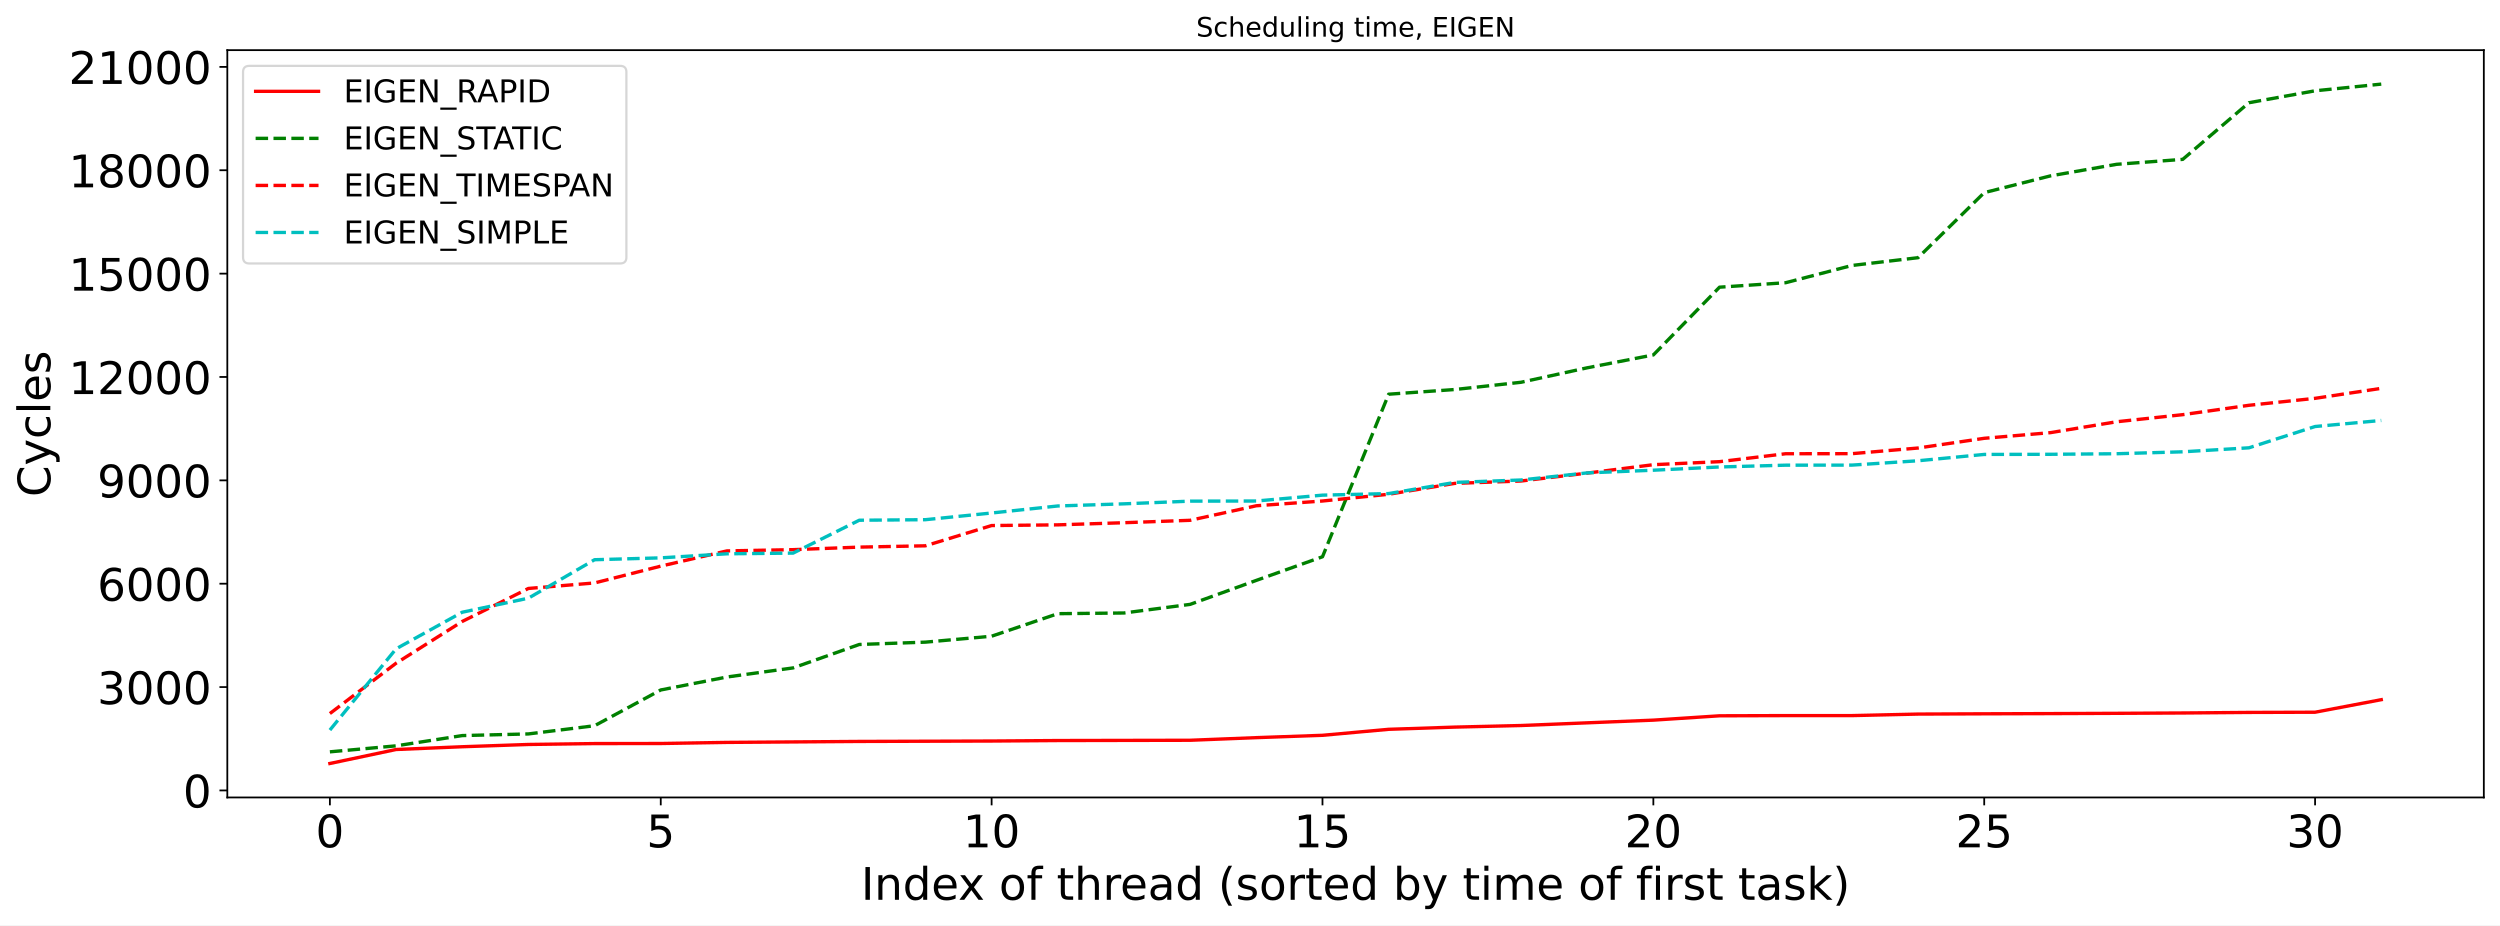
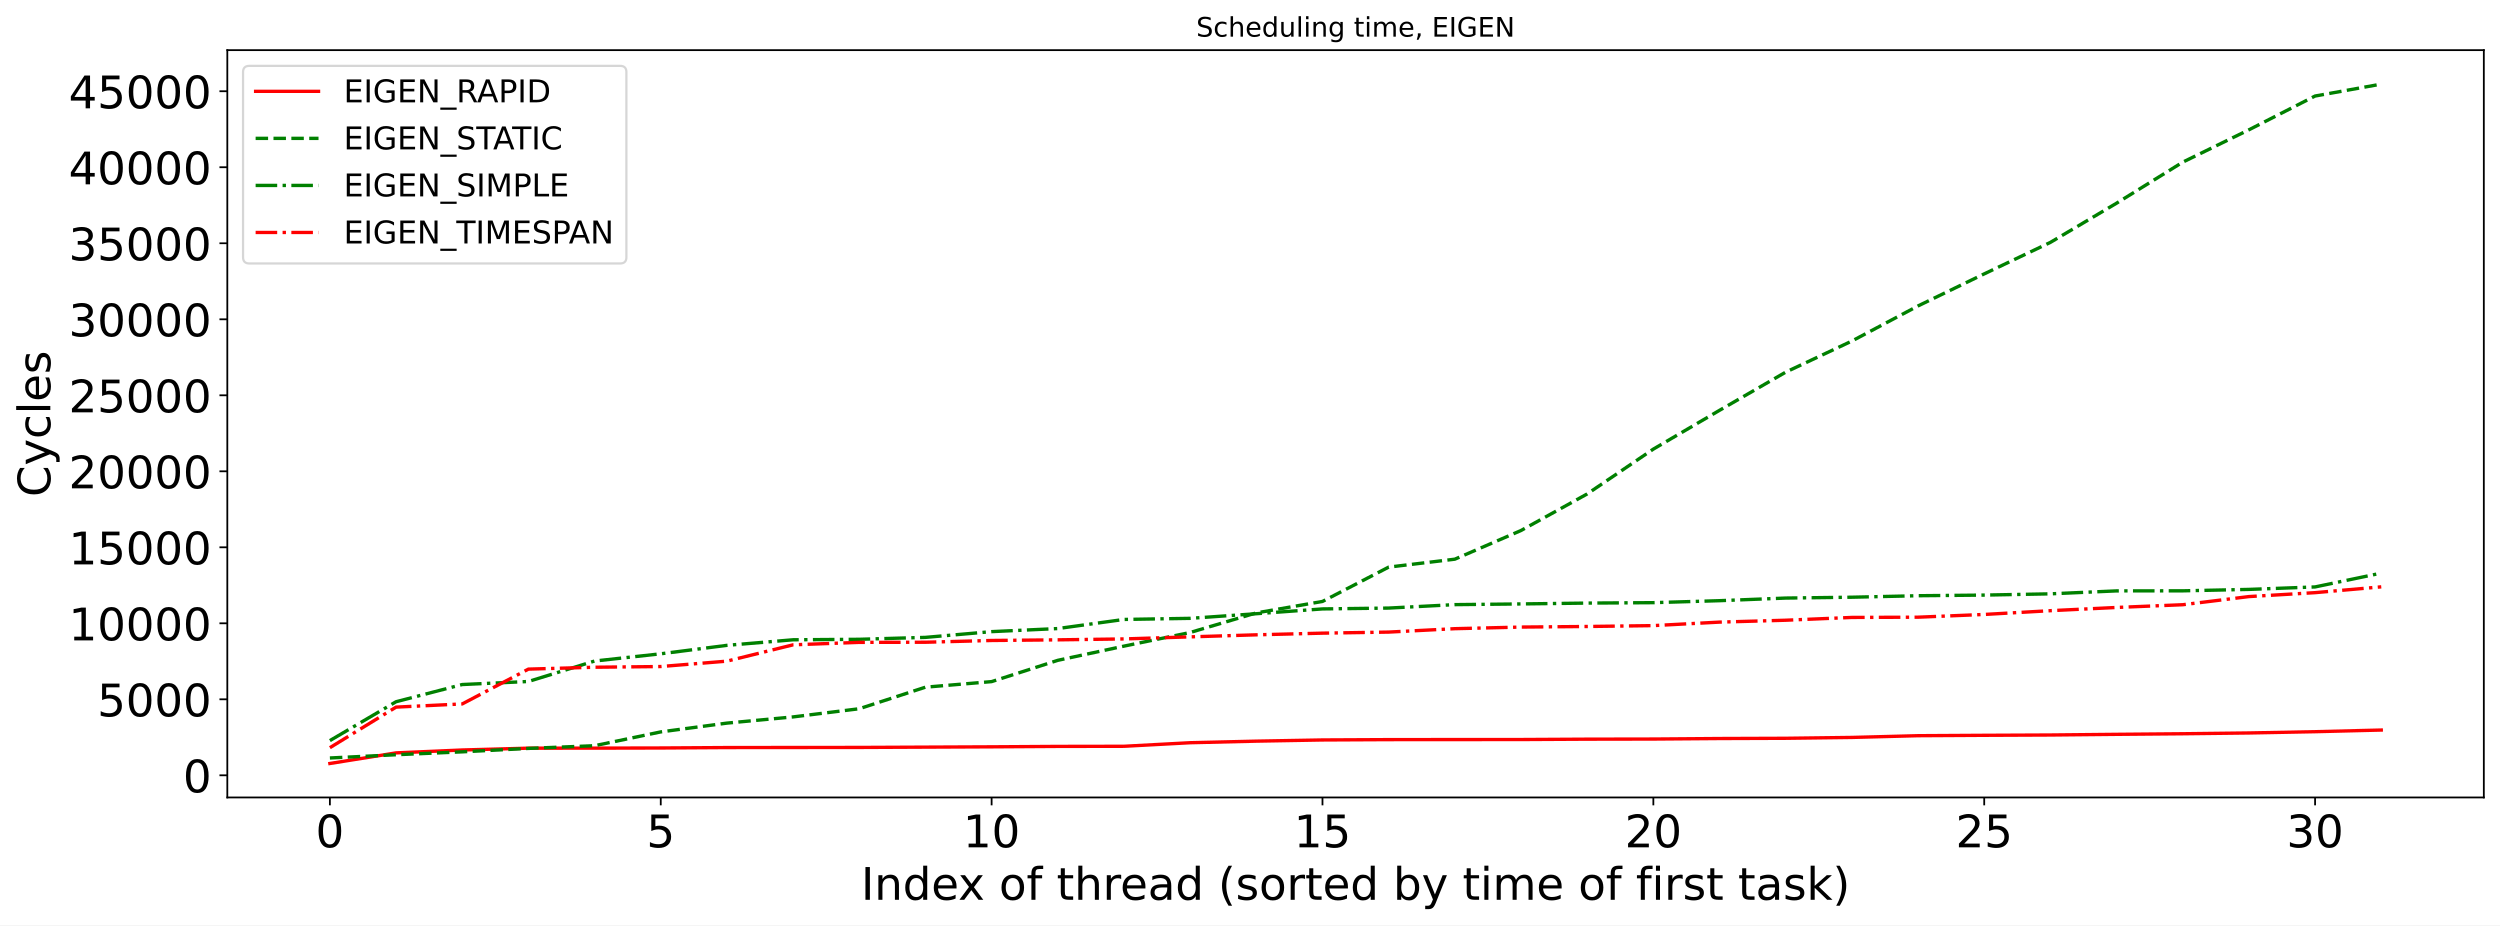
<svg xmlns="http://www.w3.org/2000/svg" xmlns:xlink="http://www.w3.org/1999/xlink" width="1112.781pt" height="411.871pt" viewBox="0 0 1112.781 411.871" version="1.1">
  <defs>
    <style type="text/css">*{stroke-linejoin: round; stroke-linecap: butt}</style>
  </defs>
  <g id="figure_1">
    <g id="patch_1">
      <path d="M 0 411.871  L 1112.781 411.871  L 1112.781 0  L 0 0  z " style="fill: #ffffff" />
    </g>
    <g id="axes_1">
      <g id="patch_2">
        <path d="M 101.181 354.958  L 1105.581 354.958  L 1105.581 22.318  L 101.181 22.318  z " style="fill: #ffffff" />
      </g>
      <g id="matplotlib.axis_1">
        <g id="xtick_1">
          <g id="line2d_1">
            <defs>
-               <path id="m0442b176f1" d="M 0 0  L 0 3.5  " style="stroke: #000000; stroke-width: 0.8" />
-             </defs>
-             <g>
-               <use xlink:href="#m0442b176f1" x="146.836" y="354.958" style="stroke: #000000; stroke-width: 0.8" />
+               <path id="mb961a06e7c" d="M 0 0  L 0 3.5  " style="stroke: #000000; stroke-width: 0.8" />
+             </defs>
+             <g>
+               <use xlink:href="#mb961a06e7c" x="146.836" y="354.958" style="stroke: #000000; stroke-width: 0.8" />
            </g>
          </g>
          <g id="text_1">
            <g transform="translate(140.4733 377.155) scale(0.2 -0.2)">
              <defs>
                <path id="DejaVuSans-30" d="M 2034 4250  Q 1547 4250 1301 3770  Q 1056 3291 1056 2328  Q 1056 1369 1301 889  Q 1547 409 2034 409  Q 2525 409 2770 889  Q 3016 1369 3016 2328  Q 3016 3291 2770 3770  Q 2525 4250 2034 4250  z M 2034 4750  Q 2819 4750 3233 4129  Q 3647 3509 3647 2328  Q 3647 1150 3233 529  Q 2819 -91 2034 -91  Q 1250 -91 836 529  Q 422 1150 422 2328  Q 422 3509 836 4129  Q 1250 4750 2034 4750  z " transform="scale(0.015625)" />
              </defs>
              <use xlink:href="#DejaVuSans-30" />
            </g>
          </g>
        </g>
        <g id="xtick_2">
          <g id="line2d_2">
            <g>
-               <use xlink:href="#m0442b176f1" x="294.109" y="354.958" style="stroke: #000000; stroke-width: 0.8" />
+               <use xlink:href="#mb961a06e7c" x="294.109" y="354.958" style="stroke: #000000; stroke-width: 0.8" />
            </g>
          </g>
          <g id="text_2">
            <g transform="translate(287.746 377.155) scale(0.2 -0.2)">
              <defs>
                <path id="DejaVuSans-35" d="M 691 4666  L 3169 4666  L 3169 4134  L 1269 4134  L 1269 2991  Q 1406 3038 1543 3061  Q 1681 3084 1819 3084  Q 2600 3084 3056 2656  Q 3513 2228 3513 1497  Q 3513 744 3044 326  Q 2575 -91 1722 -91  Q 1428 -91 1123 -41  Q 819 9 494 109  L 494 744  Q 775 591 1075 516  Q 1375 441 1709 441  Q 2250 441 2565 725  Q 2881 1009 2881 1497  Q 2881 1984 2565 2268  Q 2250 2553 1709 2553  Q 1456 2553 1204 2497  Q 953 2441 691 2322  L 691 4666  z " transform="scale(0.015625)" />
              </defs>
              <use xlink:href="#DejaVuSans-35" />
            </g>
          </g>
        </g>
        <g id="xtick_3">
          <g id="line2d_3">
            <g>
-               <use xlink:href="#m0442b176f1" x="441.381" y="354.958" style="stroke: #000000; stroke-width: 0.8" />
+               <use xlink:href="#mb961a06e7c" x="441.381" y="354.958" style="stroke: #000000; stroke-width: 0.8" />
            </g>
          </g>
          <g id="text_3">
            <g transform="translate(428.6562 377.155) scale(0.2 -0.2)">
              <defs>
                <path id="DejaVuSans-31" d="M 794 531  L 1825 531  L 1825 4091  L 703 3866  L 703 4441  L 1819 4666  L 2450 4666  L 2450 531  L 3481 531  L 3481 0  L 794 0  L 794 531  z " transform="scale(0.015625)" />
              </defs>
              <use xlink:href="#DejaVuSans-31" />
              <use xlink:href="#DejaVuSans-30" x="63.623" />
            </g>
          </g>
        </g>
        <g id="xtick_4">
          <g id="line2d_4">
            <g>
-               <use xlink:href="#m0442b176f1" x="588.654" y="354.958" style="stroke: #000000; stroke-width: 0.8" />
+               <use xlink:href="#mb961a06e7c" x="588.654" y="354.958" style="stroke: #000000; stroke-width: 0.8" />
            </g>
          </g>
          <g id="text_4">
            <g transform="translate(575.929 377.155) scale(0.2 -0.2)">
              <use xlink:href="#DejaVuSans-31" />
              <use xlink:href="#DejaVuSans-35" x="63.623" />
            </g>
          </g>
        </g>
        <g id="xtick_5">
          <g id="line2d_5">
            <g>
-               <use xlink:href="#m0442b176f1" x="735.927" y="354.958" style="stroke: #000000; stroke-width: 0.8" />
+               <use xlink:href="#mb961a06e7c" x="735.927" y="354.958" style="stroke: #000000; stroke-width: 0.8" />
            </g>
          </g>
          <g id="text_5">
            <g transform="translate(723.2017 377.155) scale(0.2 -0.2)">
              <defs>
                <path id="DejaVuSans-32" d="M 1228 531  L 3431 531  L 3431 0  L 469 0  L 469 531  Q 828 903 1448 1529  Q 2069 2156 2228 2338  Q 2531 2678 2651 2914  Q 2772 3150 2772 3378  Q 2772 3750 2511 3984  Q 2250 4219 1831 4219  Q 1534 4219 1204 4116  Q 875 4013 500 3803  L 500 4441  Q 881 4594 1212 4672  Q 1544 4750 1819 4750  Q 2544 4750 2975 4387  Q 3406 4025 3406 3419  Q 3406 3131 3298 2873  Q 3191 2616 2906 2266  Q 2828 2175 2409 1742  Q 1991 1309 1228 531  z " transform="scale(0.015625)" />
              </defs>
              <use xlink:href="#DejaVuSans-32" />
              <use xlink:href="#DejaVuSans-30" x="63.623" />
            </g>
          </g>
        </g>
        <g id="xtick_6">
          <g id="line2d_6">
            <g>
-               <use xlink:href="#m0442b176f1" x="883.199" y="354.958" style="stroke: #000000; stroke-width: 0.8" />
+               <use xlink:href="#mb961a06e7c" x="883.199" y="354.958" style="stroke: #000000; stroke-width: 0.8" />
            </g>
          </g>
          <g id="text_6">
            <g transform="translate(870.4744 377.155) scale(0.2 -0.2)">
              <use xlink:href="#DejaVuSans-32" />
              <use xlink:href="#DejaVuSans-35" x="63.623" />
            </g>
          </g>
        </g>
        <g id="xtick_7">
          <g id="line2d_7">
            <g>
-               <use xlink:href="#m0442b176f1" x="1030.472" y="354.958" style="stroke: #000000; stroke-width: 0.8" />
+               <use xlink:href="#mb961a06e7c" x="1030.472" y="354.958" style="stroke: #000000; stroke-width: 0.8" />
            </g>
          </g>
          <g id="text_7">
            <g transform="translate(1017.747 377.155) scale(0.2 -0.2)">
              <defs>
                <path id="DejaVuSans-33" d="M 2597 2516  Q 3050 2419 3304 2112  Q 3559 1806 3559 1356  Q 3559 666 3084 287  Q 2609 -91 1734 -91  Q 1441 -91 1130 -33  Q 819 25 488 141  L 488 750  Q 750 597 1062 519  Q 1375 441 1716 441  Q 2309 441 2620 675  Q 2931 909 2931 1356  Q 2931 1769 2642 2001  Q 2353 2234 1838 2234  L 1294 2234  L 1294 2753  L 1863 2753  Q 2328 2753 2575 2939  Q 2822 3125 2822 3475  Q 2822 3834 2567 4026  Q 2313 4219 1838 4219  Q 1578 4219 1281 4162  Q 984 4106 628 3988  L 628 4550  Q 988 4650 1302 4700  Q 1616 4750 1894 4750  Q 2613 4750 3031 4423  Q 3450 4097 3450 3541  Q 3450 3153 3228 2886  Q 3006 2619 2597 2516  z " transform="scale(0.015625)" />
              </defs>
              <use xlink:href="#DejaVuSans-33" />
              <use xlink:href="#DejaVuSans-30" x="63.623" />
            </g>
          </g>
        </g>
        <g id="text_8">
          <g transform="translate(383.2609 400.5113) scale(0.2 -0.2)">
            <defs>
              <path id="DejaVuSans-49" d="M 628 4666  L 1259 4666  L 1259 0  L 628 0  L 628 4666  z " transform="scale(0.015625)" />
              <path id="DejaVuSans-6e" d="M 3513 2113  L 3513 0  L 2938 0  L 2938 2094  Q 2938 2591 2744 2837  Q 2550 3084 2163 3084  Q 1697 3084 1428 2787  Q 1159 2491 1159 1978  L 1159 0  L 581 0  L 581 3500  L 1159 3500  L 1159 2956  Q 1366 3272 1645 3428  Q 1925 3584 2291 3584  Q 2894 3584 3203 3211  Q 3513 2838 3513 2113  z " transform="scale(0.015625)" />
              <path id="DejaVuSans-64" d="M 2906 2969  L 2906 4863  L 3481 4863  L 3481 0  L 2906 0  L 2906 525  Q 2725 213 2448 61  Q 2172 -91 1784 -91  Q 1150 -91 751 415  Q 353 922 353 1747  Q 353 2572 751 3078  Q 1150 3584 1784 3584  Q 2172 3584 2448 3432  Q 2725 3281 2906 2969  z M 947 1747  Q 947 1113 1208 752  Q 1469 391 1925 391  Q 2381 391 2643 752  Q 2906 1113 2906 1747  Q 2906 2381 2643 2742  Q 2381 3103 1925 3103  Q 1469 3103 1208 2742  Q 947 2381 947 1747  z " transform="scale(0.015625)" />
              <path id="DejaVuSans-65" d="M 3597 1894  L 3597 1613  L 953 1613  Q 991 1019 1311 708  Q 1631 397 2203 397  Q 2534 397 2845 478  Q 3156 559 3463 722  L 3463 178  Q 3153 47 2828 -22  Q 2503 -91 2169 -91  Q 1331 -91 842 396  Q 353 884 353 1716  Q 353 2575 817 3079  Q 1281 3584 2069 3584  Q 2775 3584 3186 3129  Q 3597 2675 3597 1894  z M 3022 2063  Q 3016 2534 2758 2815  Q 2500 3097 2075 3097  Q 1594 3097 1305 2825  Q 1016 2553 972 2059  L 3022 2063  z " transform="scale(0.015625)" />
              <path id="DejaVuSans-78" d="M 3513 3500  L 2247 1797  L 3578 0  L 2900 0  L 1881 1375  L 863 0  L 184 0  L 1544 1831  L 300 3500  L 978 3500  L 1906 2253  L 2834 3500  L 3513 3500  z " transform="scale(0.015625)" />
              <path id="DejaVuSans-20" transform="scale(0.015625)" />
              <path id="DejaVuSans-6f" d="M 1959 3097  Q 1497 3097 1228 2736  Q 959 2375 959 1747  Q 959 1119 1226 758  Q 1494 397 1959 397  Q 2419 397 2687 759  Q 2956 1122 2956 1747  Q 2956 2369 2687 2733  Q 2419 3097 1959 3097  z M 1959 3584  Q 2709 3584 3137 3096  Q 3566 2609 3566 1747  Q 3566 888 3137 398  Q 2709 -91 1959 -91  Q 1206 -91 779 398  Q 353 888 353 1747  Q 353 2609 779 3096  Q 1206 3584 1959 3584  z " transform="scale(0.015625)" />
              <path id="DejaVuSans-66" d="M 2375 4863  L 2375 4384  L 1825 4384  Q 1516 4384 1395 4259  Q 1275 4134 1275 3809  L 1275 3500  L 2222 3500  L 2222 3053  L 1275 3053  L 1275 0  L 697 0  L 697 3053  L 147 3053  L 147 3500  L 697 3500  L 697 3744  Q 697 4328 969 4595  Q 1241 4863 1831 4863  L 2375 4863  z " transform="scale(0.015625)" />
              <path id="DejaVuSans-74" d="M 1172 4494  L 1172 3500  L 2356 3500  L 2356 3053  L 1172 3053  L 1172 1153  Q 1172 725 1289 603  Q 1406 481 1766 481  L 2356 481  L 2356 0  L 1766 0  Q 1100 0 847 248  Q 594 497 594 1153  L 594 3053  L 172 3053  L 172 3500  L 594 3500  L 594 4494  L 1172 4494  z " transform="scale(0.015625)" />
              <path id="DejaVuSans-68" d="M 3513 2113  L 3513 0  L 2938 0  L 2938 2094  Q 2938 2591 2744 2837  Q 2550 3084 2163 3084  Q 1697 3084 1428 2787  Q 1159 2491 1159 1978  L 1159 0  L 581 0  L 581 4863  L 1159 4863  L 1159 2956  Q 1366 3272 1645 3428  Q 1925 3584 2291 3584  Q 2894 3584 3203 3211  Q 3513 2838 3513 2113  z " transform="scale(0.015625)" />
              <path id="DejaVuSans-72" d="M 2631 2963  Q 2534 3019 2420 3045  Q 2306 3072 2169 3072  Q 1681 3072 1420 2755  Q 1159 2438 1159 1844  L 1159 0  L 581 0  L 581 3500  L 1159 3500  L 1159 2956  Q 1341 3275 1631 3429  Q 1922 3584 2338 3584  Q 2397 3584 2469 3576  Q 2541 3569 2628 3553  L 2631 2963  z " transform="scale(0.015625)" />
              <path id="DejaVuSans-61" d="M 2194 1759  Q 1497 1759 1228 1600  Q 959 1441 959 1056  Q 959 750 1161 570  Q 1363 391 1709 391  Q 2188 391 2477 730  Q 2766 1069 2766 1631  L 2766 1759  L 2194 1759  z M 3341 1997  L 3341 0  L 2766 0  L 2766 531  Q 2569 213 2275 61  Q 1981 -91 1556 -91  Q 1019 -91 701 211  Q 384 513 384 1019  Q 384 1609 779 1909  Q 1175 2209 1959 2209  L 2766 2209  L 2766 2266  Q 2766 2663 2505 2880  Q 2244 3097 1772 3097  Q 1472 3097 1187 3025  Q 903 2953 641 2809  L 641 3341  Q 956 3463 1253 3523  Q 1550 3584 1831 3584  Q 2591 3584 2966 3190  Q 3341 2797 3341 1997  z " transform="scale(0.015625)" />
              <path id="DejaVuSans-28" d="M 1984 4856  Q 1566 4138 1362 3434  Q 1159 2731 1159 2009  Q 1159 1288 1364 580  Q 1569 -128 1984 -844  L 1484 -844  Q 1016 -109 783 600  Q 550 1309 550 2009  Q 550 2706 781 3412  Q 1013 4119 1484 4856  L 1984 4856  z " transform="scale(0.015625)" />
              <path id="DejaVuSans-73" d="M 2834 3397  L 2834 2853  Q 2591 2978 2328 3040  Q 2066 3103 1784 3103  Q 1356 3103 1142 2972  Q 928 2841 928 2578  Q 928 2378 1081 2264  Q 1234 2150 1697 2047  L 1894 2003  Q 2506 1872 2764 1633  Q 3022 1394 3022 966  Q 3022 478 2636 193  Q 2250 -91 1575 -91  Q 1294 -91 989 -36  Q 684 19 347 128  L 347 722  Q 666 556 975 473  Q 1284 391 1588 391  Q 1994 391 2212 530  Q 2431 669 2431 922  Q 2431 1156 2273 1281  Q 2116 1406 1581 1522  L 1381 1569  Q 847 1681 609 1914  Q 372 2147 372 2553  Q 372 3047 722 3315  Q 1072 3584 1716 3584  Q 2034 3584 2315 3537  Q 2597 3491 2834 3397  z " transform="scale(0.015625)" />
              <path id="DejaVuSans-62" d="M 3116 1747  Q 3116 2381 2855 2742  Q 2594 3103 2138 3103  Q 1681 3103 1420 2742  Q 1159 2381 1159 1747  Q 1159 1113 1420 752  Q 1681 391 2138 391  Q 2594 391 2855 752  Q 3116 1113 3116 1747  z M 1159 2969  Q 1341 3281 1617 3432  Q 1894 3584 2278 3584  Q 2916 3584 3314 3078  Q 3713 2572 3713 1747  Q 3713 922 3314 415  Q 2916 -91 2278 -91  Q 1894 -91 1617 61  Q 1341 213 1159 525  L 1159 0  L 581 0  L 581 4863  L 1159 4863  L 1159 2969  z " transform="scale(0.015625)" />
              <path id="DejaVuSans-79" d="M 2059 -325  Q 1816 -950 1584 -1140  Q 1353 -1331 966 -1331  L 506 -1331  L 506 -850  L 844 -850  Q 1081 -850 1212 -737  Q 1344 -625 1503 -206  L 1606 56  L 191 3500  L 800 3500  L 1894 763  L 2988 3500  L 3597 3500  L 2059 -325  z " transform="scale(0.015625)" />
              <path id="DejaVuSans-69" d="M 603 3500  L 1178 3500  L 1178 0  L 603 0  L 603 3500  z M 603 4863  L 1178 4863  L 1178 4134  L 603 4134  L 603 4863  z " transform="scale(0.015625)" />
              <path id="DejaVuSans-6d" d="M 3328 2828  Q 3544 3216 3844 3400  Q 4144 3584 4550 3584  Q 5097 3584 5394 3201  Q 5691 2819 5691 2113  L 5691 0  L 5113 0  L 5113 2094  Q 5113 2597 4934 2840  Q 4756 3084 4391 3084  Q 3944 3084 3684 2787  Q 3425 2491 3425 1978  L 3425 0  L 2847 0  L 2847 2094  Q 2847 2600 2669 2842  Q 2491 3084 2119 3084  Q 1678 3084 1418 2786  Q 1159 2488 1159 1978  L 1159 0  L 581 0  L 581 3500  L 1159 3500  L 1159 2956  Q 1356 3278 1631 3431  Q 1906 3584 2284 3584  Q 2666 3584 2933 3390  Q 3200 3197 3328 2828  z " transform="scale(0.015625)" />
              <path id="DejaVuSans-6b" d="M 581 4863  L 1159 4863  L 1159 1991  L 2875 3500  L 3609 3500  L 1753 1863  L 3688 0  L 2938 0  L 1159 1709  L 1159 0  L 581 0  L 581 4863  z " transform="scale(0.015625)" />
              <path id="DejaVuSans-29" d="M 513 4856  L 1013 4856  Q 1481 4119 1714 3412  Q 1947 2706 1947 2009  Q 1947 1309 1714 600  Q 1481 -109 1013 -844  L 513 -844  Q 928 -128 1133 580  Q 1338 1288 1338 2009  Q 1338 2731 1133 3434  Q 928 4138 513 4856  z " transform="scale(0.015625)" />
            </defs>
            <use xlink:href="#DejaVuSans-49" />
            <use xlink:href="#DejaVuSans-6e" x="29.492" />
            <use xlink:href="#DejaVuSans-64" x="92.871" />
            <use xlink:href="#DejaVuSans-65" x="156.348" />
            <use xlink:href="#DejaVuSans-78" x="216.121" />
            <use xlink:href="#DejaVuSans-20" x="275.301" />
            <use xlink:href="#DejaVuSans-6f" x="307.088" />
            <use xlink:href="#DejaVuSans-66" x="368.27" />
            <use xlink:href="#DejaVuSans-20" x="403.475" />
            <use xlink:href="#DejaVuSans-74" x="435.262" />
            <use xlink:href="#DejaVuSans-68" x="474.471" />
            <use xlink:href="#DejaVuSans-72" x="537.85" />
            <use xlink:href="#DejaVuSans-65" x="576.713" />
            <use xlink:href="#DejaVuSans-61" x="638.236" />
            <use xlink:href="#DejaVuSans-64" x="699.516" />
            <use xlink:href="#DejaVuSans-20" x="762.992" />
            <use xlink:href="#DejaVuSans-28" x="794.779" />
            <use xlink:href="#DejaVuSans-73" x="833.793" />
            <use xlink:href="#DejaVuSans-6f" x="885.893" />
            <use xlink:href="#DejaVuSans-72" x="947.074" />
            <use xlink:href="#DejaVuSans-74" x="988.188" />
            <use xlink:href="#DejaVuSans-65" x="1027.396" />
            <use xlink:href="#DejaVuSans-64" x="1088.92" />
            <use xlink:href="#DejaVuSans-20" x="1152.396" />
            <use xlink:href="#DejaVuSans-62" x="1184.184" />
            <use xlink:href="#DejaVuSans-79" x="1247.66" />
            <use xlink:href="#DejaVuSans-20" x="1306.84" />
            <use xlink:href="#DejaVuSans-74" x="1338.627" />
            <use xlink:href="#DejaVuSans-69" x="1377.836" />
            <use xlink:href="#DejaVuSans-6d" x="1405.619" />
            <use xlink:href="#DejaVuSans-65" x="1503.031" />
            <use xlink:href="#DejaVuSans-20" x="1564.555" />
            <use xlink:href="#DejaVuSans-6f" x="1596.342" />
            <use xlink:href="#DejaVuSans-66" x="1657.523" />
            <use xlink:href="#DejaVuSans-20" x="1692.729" />
            <use xlink:href="#DejaVuSans-66" x="1724.516" />
            <use xlink:href="#DejaVuSans-69" x="1759.721" />
            <use xlink:href="#DejaVuSans-72" x="1787.504" />
            <use xlink:href="#DejaVuSans-73" x="1828.617" />
            <use xlink:href="#DejaVuSans-74" x="1880.717" />
            <use xlink:href="#DejaVuSans-20" x="1919.926" />
            <use xlink:href="#DejaVuSans-74" x="1951.713" />
            <use xlink:href="#DejaVuSans-61" x="1990.922" />
            <use xlink:href="#DejaVuSans-73" x="2052.201" />
            <use xlink:href="#DejaVuSans-6b" x="2104.301" />
            <use xlink:href="#DejaVuSans-29" x="2162.211" />
          </g>
        </g>
      </g>
      <g id="matplotlib.axis_2">
        <g id="ytick_1">
          <g id="line2d_8">
            <defs>
-               <path id="m2329a380cc" d="M 0 0  L -3.5 0  " style="stroke: #000000; stroke-width: 0.8" />
-             </defs>
-             <g>
-               <use xlink:href="#m2329a380cc" x="101.181" y="351.831" style="stroke: #000000; stroke-width: 0.8" />
+               <path id="mf11346780d" d="M 0 0  L -3.5 0  " style="stroke: #000000; stroke-width: 0.8" />
+             </defs>
+             <g>
+               <use xlink:href="#mf11346780d" x="101.181" y="345.102" style="stroke: #000000; stroke-width: 0.8" />
            </g>
          </g>
          <g id="text_9">
-             <g transform="translate(81.45625 359.4295) scale(0.2 -0.2)">
+             <g transform="translate(81.45625 352.7008) scale(0.2 -0.2)">
              <use xlink:href="#DejaVuSans-30" />
            </g>
          </g>
        </g>
        <g id="ytick_2">
          <g id="line2d_9">
            <g>
-               <use xlink:href="#m2329a380cc" x="101.181" y="305.822" style="stroke: #000000; stroke-width: 0.8" />
+               <use xlink:href="#mf11346780d" x="101.181" y="311.271" style="stroke: #000000; stroke-width: 0.8" />
            </g>
          </g>
          <g id="text_10">
-             <g transform="translate(43.28125 313.4208) scale(0.2 -0.2)">
-               <use xlink:href="#DejaVuSans-33" />
+             <g transform="translate(43.28125 318.8692) scale(0.2 -0.2)">
+               <use xlink:href="#DejaVuSans-35" />
              <use xlink:href="#DejaVuSans-30" x="63.623" />
              <use xlink:href="#DejaVuSans-30" x="127.246" />
              <use xlink:href="#DejaVuSans-30" x="190.869" />
            </g>
          </g>
        </g>
        <g id="ytick_3">
          <g id="line2d_10">
            <g>
-               <use xlink:href="#m2329a380cc" x="101.181" y="259.814" style="stroke: #000000; stroke-width: 0.8" />
+               <use xlink:href="#mf11346780d" x="101.181" y="277.439" style="stroke: #000000; stroke-width: 0.8" />
            </g>
          </g>
          <g id="text_11">
-             <g transform="translate(43.28125 267.4121) scale(0.2 -0.2)">
-               <defs>
-                 <path id="DejaVuSans-36" d="M 2113 2584  Q 1688 2584 1439 2293  Q 1191 2003 1191 1497  Q 1191 994 1439 701  Q 1688 409 2113 409  Q 2538 409 2786 701  Q 3034 994 3034 1497  Q 3034 2003 2786 2293  Q 2538 2584 2113 2584  z M 3366 4563  L 3366 3988  Q 3128 4100 2886 4159  Q 2644 4219 2406 4219  Q 1781 4219 1451 3797  Q 1122 3375 1075 2522  Q 1259 2794 1537 2939  Q 1816 3084 2150 3084  Q 2853 3084 3261 2657  Q 3669 2231 3669 1497  Q 3669 778 3244 343  Q 2819 -91 2113 -91  Q 1303 -91 875 529  Q 447 1150 447 2328  Q 447 3434 972 4092  Q 1497 4750 2381 4750  Q 2619 4750 2861 4703  Q 3103 4656 3366 4563  z " transform="scale(0.015625)" />
-               </defs>
-               <use xlink:href="#DejaVuSans-36" />
-               <use xlink:href="#DejaVuSans-30" x="63.623" />
-               <use xlink:href="#DejaVuSans-30" x="127.246" />
-               <use xlink:href="#DejaVuSans-30" x="190.869" />
+             <g transform="translate(30.55625 285.0376) scale(0.2 -0.2)">
+               <use xlink:href="#DejaVuSans-31" />
+               <use xlink:href="#DejaVuSans-30" x="63.623" />
+               <use xlink:href="#DejaVuSans-30" x="127.246" />
+               <use xlink:href="#DejaVuSans-30" x="190.869" />
+               <use xlink:href="#DejaVuSans-30" x="254.492" />
            </g>
          </g>
        </g>
        <g id="ytick_4">
          <g id="line2d_11">
            <g>
-               <use xlink:href="#m2329a380cc" x="101.181" y="213.805" style="stroke: #000000; stroke-width: 0.8" />
+               <use xlink:href="#mf11346780d" x="101.181" y="243.608" style="stroke: #000000; stroke-width: 0.8" />
            </g>
          </g>
          <g id="text_12">
-             <g transform="translate(43.28125 221.4033) scale(0.2 -0.2)">
-               <defs>
-                 <path id="DejaVuSans-39" d="M 703 97  L 703 672  Q 941 559 1184 500  Q 1428 441 1663 441  Q 2288 441 2617 861  Q 2947 1281 2994 2138  Q 2813 1869 2534 1725  Q 2256 1581 1919 1581  Q 1219 1581 811 2004  Q 403 2428 403 3163  Q 403 3881 828 4315  Q 1253 4750 1959 4750  Q 2769 4750 3195 4129  Q 3622 3509 3622 2328  Q 3622 1225 3098 567  Q 2575 -91 1691 -91  Q 1453 -91 1209 -44  Q 966 3 703 97  z M 1959 2075  Q 2384 2075 2632 2365  Q 2881 2656 2881 3163  Q 2881 3666 2632 3958  Q 2384 4250 1959 4250  Q 1534 4250 1286 3958  Q 1038 3666 1038 3163  Q 1038 2656 1286 2365  Q 1534 2075 1959 2075  z " transform="scale(0.015625)" />
-               </defs>
-               <use xlink:href="#DejaVuSans-39" />
-               <use xlink:href="#DejaVuSans-30" x="63.623" />
-               <use xlink:href="#DejaVuSans-30" x="127.246" />
-               <use xlink:href="#DejaVuSans-30" x="190.869" />
+             <g transform="translate(30.55625 251.2061) scale(0.2 -0.2)">
+               <use xlink:href="#DejaVuSans-31" />
+               <use xlink:href="#DejaVuSans-35" x="63.623" />
+               <use xlink:href="#DejaVuSans-30" x="127.246" />
+               <use xlink:href="#DejaVuSans-30" x="190.869" />
+               <use xlink:href="#DejaVuSans-30" x="254.492" />
            </g>
          </g>
        </g>
        <g id="ytick_5">
          <g id="line2d_12">
            <g>
-               <use xlink:href="#m2329a380cc" x="101.181" y="167.796" style="stroke: #000000; stroke-width: 0.8" />
+               <use xlink:href="#mf11346780d" x="101.181" y="209.776" style="stroke: #000000; stroke-width: 0.8" />
            </g>
          </g>
          <g id="text_13">
-             <g transform="translate(30.55625 175.3946) scale(0.2 -0.2)">
-               <use xlink:href="#DejaVuSans-31" />
-               <use xlink:href="#DejaVuSans-32" x="63.623" />
+             <g transform="translate(30.55625 217.3745) scale(0.2 -0.2)">
+               <use xlink:href="#DejaVuSans-32" />
+               <use xlink:href="#DejaVuSans-30" x="63.623" />
              <use xlink:href="#DejaVuSans-30" x="127.246" />
              <use xlink:href="#DejaVuSans-30" x="190.869" />
              <use xlink:href="#DejaVuSans-30" x="254.492" />
            </g>
          </g>
        </g>
        <g id="ytick_6">
          <g id="line2d_13">
            <g>
-               <use xlink:href="#m2329a380cc" x="101.181" y="121.787" style="stroke: #000000; stroke-width: 0.8" />
+               <use xlink:href="#mf11346780d" x="101.181" y="175.945" style="stroke: #000000; stroke-width: 0.8" />
            </g>
          </g>
          <g id="text_14">
-             <g transform="translate(30.55625 129.3859) scale(0.2 -0.2)">
-               <use xlink:href="#DejaVuSans-31" />
+             <g transform="translate(30.55625 183.543) scale(0.2 -0.2)">
+               <use xlink:href="#DejaVuSans-32" />
              <use xlink:href="#DejaVuSans-35" x="63.623" />
              <use xlink:href="#DejaVuSans-30" x="127.246" />
              <use xlink:href="#DejaVuSans-30" x="190.869" />
              <use xlink:href="#DejaVuSans-30" x="254.492" />
            </g>
          </g>
        </g>
        <g id="ytick_7">
          <g id="line2d_14">
            <g>
-               <use xlink:href="#m2329a380cc" x="101.181" y="75.779" style="stroke: #000000; stroke-width: 0.8" />
+               <use xlink:href="#mf11346780d" x="101.181" y="142.113" style="stroke: #000000; stroke-width: 0.8" />
            </g>
          </g>
          <g id="text_15">
-             <g transform="translate(30.55625 83.37717) scale(0.2 -0.2)">
-               <defs>
-                 <path id="DejaVuSans-38" d="M 2034 2216  Q 1584 2216 1326 1975  Q 1069 1734 1069 1313  Q 1069 891 1326 650  Q 1584 409 2034 409  Q 2484 409 2743 651  Q 3003 894 3003 1313  Q 3003 1734 2745 1975  Q 2488 2216 2034 2216  z M 1403 2484  Q 997 2584 770 2862  Q 544 3141 544 3541  Q 544 4100 942 4425  Q 1341 4750 2034 4750  Q 2731 4750 3128 4425  Q 3525 4100 3525 3541  Q 3525 3141 3298 2862  Q 3072 2584 2669 2484  Q 3125 2378 3379 2068  Q 3634 1759 3634 1313  Q 3634 634 3220 271  Q 2806 -91 2034 -91  Q 1263 -91 848 271  Q 434 634 434 1313  Q 434 1759 690 2068  Q 947 2378 1403 2484  z M 1172 3481  Q 1172 3119 1398 2916  Q 1625 2713 2034 2713  Q 2441 2713 2670 2916  Q 2900 3119 2900 3481  Q 2900 3844 2670 4047  Q 2441 4250 2034 4250  Q 1625 4250 1398 4047  Q 1172 3844 1172 3481  z " transform="scale(0.015625)" />
-               </defs>
-               <use xlink:href="#DejaVuSans-31" />
-               <use xlink:href="#DejaVuSans-38" x="63.623" />
+             <g transform="translate(30.55625 149.7114) scale(0.2 -0.2)">
+               <use xlink:href="#DejaVuSans-33" />
+               <use xlink:href="#DejaVuSans-30" x="63.623" />
              <use xlink:href="#DejaVuSans-30" x="127.246" />
              <use xlink:href="#DejaVuSans-30" x="190.869" />
              <use xlink:href="#DejaVuSans-30" x="254.492" />
            </g>
          </g>
        </g>
        <g id="ytick_8">
          <g id="line2d_15">
            <g>
-               <use xlink:href="#m2329a380cc" x="101.181" y="29.77" style="stroke: #000000; stroke-width: 0.8" />
+               <use xlink:href="#mf11346780d" x="101.181" y="108.281" style="stroke: #000000; stroke-width: 0.8" />
            </g>
          </g>
          <g id="text_16">
-             <g transform="translate(30.55625 37.36844) scale(0.2 -0.2)">
-               <use xlink:href="#DejaVuSans-32" />
-               <use xlink:href="#DejaVuSans-31" x="63.623" />
-               <use xlink:href="#DejaVuSans-30" x="127.246" />
-               <use xlink:href="#DejaVuSans-30" x="190.869" />
-               <use xlink:href="#DejaVuSans-30" x="254.492" />
-             </g>
-           </g>
-         </g>
-         <g id="text_17">
+             <g transform="translate(30.55625 115.8798) scale(0.2 -0.2)">
+               <use xlink:href="#DejaVuSans-33" />
+               <use xlink:href="#DejaVuSans-35" x="63.623" />
+               <use xlink:href="#DejaVuSans-30" x="127.246" />
+               <use xlink:href="#DejaVuSans-30" x="190.869" />
+               <use xlink:href="#DejaVuSans-30" x="254.492" />
+             </g>
+           </g>
+         </g>
+         <g id="ytick_9">
+           <g id="line2d_16">
+             <g>
+               <use xlink:href="#mf11346780d" x="101.181" y="74.45" style="stroke: #000000; stroke-width: 0.8" />
+             </g>
+           </g>
+           <g id="text_17">
+             <g transform="translate(30.55625 82.04829) scale(0.2 -0.2)">
+               <defs>
+                 <path id="DejaVuSans-34" d="M 2419 4116  L 825 1625  L 2419 1625  L 2419 4116  z M 2253 4666  L 3047 4666  L 3047 1625  L 3713 1625  L 3713 1100  L 3047 1100  L 3047 0  L 2419 0  L 2419 1100  L 313 1100  L 313 1709  L 2253 4666  z " transform="scale(0.015625)" />
+               </defs>
+               <use xlink:href="#DejaVuSans-34" />
+               <use xlink:href="#DejaVuSans-30" x="63.623" />
+               <use xlink:href="#DejaVuSans-30" x="127.246" />
+               <use xlink:href="#DejaVuSans-30" x="190.869" />
+               <use xlink:href="#DejaVuSans-30" x="254.492" />
+             </g>
+           </g>
+         </g>
+         <g id="ytick_10">
+           <g id="line2d_17">
+             <g>
+               <use xlink:href="#mf11346780d" x="101.181" y="40.618" style="stroke: #000000; stroke-width: 0.8" />
+             </g>
+           </g>
+           <g id="text_18">
+             <g transform="translate(30.55625 48.21673) scale(0.2 -0.2)">
+               <use xlink:href="#DejaVuSans-34" />
+               <use xlink:href="#DejaVuSans-35" x="63.623" />
+               <use xlink:href="#DejaVuSans-30" x="127.246" />
+               <use xlink:href="#DejaVuSans-30" x="190.869" />
+               <use xlink:href="#DejaVuSans-30" x="254.492" />
+             </g>
+           </g>
+         </g>
+         <g id="text_19">
          <g transform="translate(22.39688 221.1788) rotate(-90) scale(0.2 -0.2)">
            <defs>
              <path id="DejaVuSans-43" d="M 4122 4306  L 4122 3641  Q 3803 3938 3442 4084  Q 3081 4231 2675 4231  Q 1875 4231 1450 3742  Q 1025 3253 1025 2328  Q 1025 1406 1450 917  Q 1875 428 2675 428  Q 3081 428 3442 575  Q 3803 722 4122 1019  L 4122 359  Q 3791 134 3420 21  Q 3050 -91 2638 -91  Q 1578 -91 968 557  Q 359 1206 359 2328  Q 359 3453 968 4101  Q 1578 4750 2638 4750  Q 3056 4750 3426 4639  Q 3797 4528 4122 4306  z " transform="scale(0.015625)" />
              <path id="DejaVuSans-63" d="M 3122 3366  L 3122 2828  Q 2878 2963 2633 3030  Q 2388 3097 2138 3097  Q 1578 3097 1268 2742  Q 959 2388 959 1747  Q 959 1106 1268 751  Q 1578 397 2138 397  Q 2388 397 2633 464  Q 2878 531 3122 666  L 3122 134  Q 2881 22 2623 -34  Q 2366 -91 2075 -91  Q 1284 -91 818 406  Q 353 903 353 1747  Q 353 2603 823 3093  Q 1294 3584 2113 3584  Q 2378 3584 2631 3529  Q 2884 3475 3122 3366  z " transform="scale(0.015625)" />
              <path id="DejaVuSans-6c" d="M 603 4863  L 1178 4863  L 1178 0  L 603 0  L 603 4863  z " transform="scale(0.015625)" />
            </defs>
            <use xlink:href="#DejaVuSans-43" />
            <use xlink:href="#DejaVuSans-79" x="69.824" />
            <use xlink:href="#DejaVuSans-63" x="129.004" />
            <use xlink:href="#DejaVuSans-6c" x="183.984" />
            <use xlink:href="#DejaVuSans-65" x="211.768" />
            <use xlink:href="#DejaVuSans-73" x="273.291" />
          </g>
        </g>
      </g>
-       <g id="line2d_16">
-         <path d="M 146.836 339.838  L 176.29 333.612  L 205.745 332.385  L 235.199 331.373  L 264.654 330.974  L 294.109 330.943  L 323.563 330.452  L 353.018 330.238  L 382.472 330.023  L 411.927 329.931  L 441.381 329.839  L 470.836 329.624  L 500.29 329.563  L 529.745 329.501  L 559.199 328.336  L 588.654 327.293  L 618.109 324.625  L 647.563 323.643  L 677.018 322.938  L 706.472 321.741  L 735.927 320.545  L 765.381 318.613  L 794.836 318.521  L 824.29 318.521  L 853.745 317.846  L 883.199 317.723  L 912.654 317.631  L 942.109 317.509  L 971.563 317.355  L 1001.018 317.11  L 1030.472 317.018  L 1059.927 311.435  " clip-path="url(#pc8f2cd98f2)" style="fill: none; stroke: #ff0000; stroke-width: 1.5; stroke-linecap: square" />
-       </g>
-       <g id="line2d_17">
-         <path d="M 146.836 334.654  L 176.29 331.986  L 205.745 327.416  L 235.199 326.68  L 264.654 323.03  L 294.109 307.111  L 323.563 301.344  L 353.018 297.295  L 382.472 286.867  L 411.927 285.824  L 441.381 283.186  L 470.836 273.156  L 500.29 272.849  L 529.745 269.015  L 559.199 258.341  L 588.654 247.821  L 618.109 175.464  L 647.563 173.379  L 677.018 170.158  L 706.472 163.717  L 735.927 157.981  L 765.381 127.83  L 794.836 125.836  L 824.29 118.168  L 853.745 114.702  L 883.199 85.747  L 912.654 78.294  L 942.109 73.141  L 971.563 70.932  L 1001.018 45.72  L 1030.472 40.413  L 1059.927 37.438  " clip-path="url(#pc8f2cd98f2)" style="fill: none; stroke-dasharray: 5.55,2.4; stroke-dashoffset: 0; stroke: #008000; stroke-width: 1.5" />
-       </g>
      <g id="line2d_18">
-         <path d="M 146.836 317.601  L 176.29 295.21  L 205.745 276.622  L 235.199 261.93  L 264.654 259.476  L 294.109 251.992  L 323.563 245.214  L 353.018 244.661  L 382.472 243.527  L 411.927 242.944  L 441.381 233.926  L 470.836 233.619  L 500.29 232.668  L 529.745 231.595  L 559.199 225.123  L 588.654 223.007  L 618.109 220.001  L 647.563 215.154  L 677.018 214.112  L 706.472 210.584  L 735.927 206.842  L 765.381 205.493  L 794.836 201.965  L 824.29 201.935  L 853.745 199.42  L 883.199 195.095  L 912.654 192.58  L 942.109 187.733  L 971.563 184.574  L 1001.018 180.403  L 1030.472 177.305  L 1059.927 172.857  " clip-path="url(#pc8f2cd98f2)" style="fill: none; stroke-dasharray: 5.55,2.4; stroke-dashoffset: 0; stroke: #ff0000; stroke-width: 1.5" />
+         <path d="M 146.836 339.838  L 176.29 335.115  L 205.745 333.83  L 235.199 333.018  L 264.654 333.004  L 294.109 332.936  L 323.563 332.747  L 353.018 332.72  L 382.472 332.693  L 411.927 332.558  L 441.381 332.422  L 470.836 332.233  L 500.29 332.179  L 529.745 330.595  L 559.199 329.892  L 588.654 329.364  L 618.109 329.215  L 647.563 329.188  L 677.018 329.174  L 706.472 329.012  L 735.927 328.958  L 765.381 328.728  L 794.836 328.62  L 824.29 328.241  L 853.745 327.469  L 883.199 327.293  L 912.654 327.158  L 942.109 326.86  L 971.563 326.603  L 1001.018 326.251  L 1030.472 325.683  L 1059.927 324.952  " clip-path="url(#pa3a69e20d2)" style="fill: none; stroke: #ff0000; stroke-width: 1.5; stroke-linecap: square" />
      </g>
      <g id="line2d_19">
-         <path d="M 146.836 324.962  L 176.29 288.799  L 205.745 272.512  L 235.199 266.255  L 264.654 249.14  L 294.109 248.311  L 323.563 246.502  L 353.018 246.195  L 382.472 231.564  L 411.927 231.319  L 441.381 228.344  L 470.836 225.215  L 500.29 224.264  L 529.745 223.068  L 559.199 223.007  L 588.654 220.399  L 618.109 219.694  L 647.563 214.725  L 677.018 213.652  L 706.472 210.492  L 735.927 209.296  L 765.381 207.854  L 794.836 207.057  L 824.29 207.026  L 853.745 205.094  L 883.199 202.272  L 912.654 202.211  L 942.109 201.965  L 971.563 201.106  L 1001.018 199.327  L 1030.472 189.85  L 1059.927 187.151  " clip-path="url(#pc8f2cd98f2)" style="fill: none; stroke-dasharray: 5.55,2.4; stroke-dashoffset: 0; stroke: #00bfbf; stroke-width: 1.5" />
+         <path d="M 146.836 337.389  L 176.29 335.941  L 205.745 334.655  L 235.199 333.126  L 264.654 331.922  L 294.109 325.778  L 323.563 321.867  L 353.018 319.106  L 382.472 315.466  L 411.927 305.871  L 441.381 303.395  L 470.836 293.922  L 500.29 287.602  L 529.745 281.526  L 559.199 272.811  L 588.654 267.709  L 618.109 252.431  L 647.563 248.899  L 677.018 236.138  L 706.472 219.858  L 735.927 199.897  L 765.381 182.643  L 794.836 165.646  L 824.29 151.802  L 853.745 136.172  L 883.199 121.909  L 912.654 107.889  L 942.109 90.445  L 971.563 72.176  L 1001.018 57.778  L 1030.472 42.743  L 1059.927 37.438  " clip-path="url(#pa3a69e20d2)" style="fill: none; stroke-dasharray: 5.55,2.4; stroke-dashoffset: 0; stroke: #008000; stroke-width: 1.5" />
+       </g>
+       <g id="line2d_20">
+         <path d="M 146.836 329.648  L 176.29 312.353  L 205.745 304.694  L 235.199 303.341  L 264.654 294.233  L 294.109 291.012  L 323.563 287.25  L 353.018 284.774  L 382.472 284.557  L 411.927 283.705  L 441.381 281.147  L 470.836 279.78  L 500.29 275.721  L 529.745 275.233  L 559.199 273.176  L 588.654 271.038  L 618.109 270.659  L 647.563 269.13  L 677.018 268.819  L 706.472 268.44  L 735.927 268.251  L 765.381 267.371  L 794.836 266.207  L 824.29 265.828  L 853.745 265.165  L 883.199 264.881  L 912.654 264.326  L 942.109 263.013  L 971.563 262.986  L 1001.018 262.35  L 1030.472 261.254  L 1059.927 255.097  " clip-path="url(#pa3a69e20d2)" style="fill: none; stroke-dasharray: 9.6,2.4,1.5,2.4; stroke-dashoffset: 0; stroke: #008000; stroke-width: 1.5" />
+       </g>
+       <g id="line2d_21">
+         <path d="M 146.836 332.801  L 176.29 314.749  L 205.745 313.328  L 235.199 297.833  L 264.654 296.994  L 294.109 296.683  L 323.563 294.287  L 353.018 287.02  L 382.472 285.924  L 411.927 285.87  L 441.381 285.085  L 470.836 284.801  L 500.29 284.395  L 529.745 283.475  L 559.199 282.568  L 588.654 281.824  L 618.109 281.35  L 647.563 279.834  L 677.018 279.117  L 706.472 278.86  L 735.927 278.468  L 765.381 276.911  L 794.836 276.072  L 824.29 274.827  L 853.745 274.719  L 883.199 273.501  L 912.654 271.823  L 942.109 270.389  L 971.563 269.171  L 1001.018 265.544  L 1030.472 263.798  L 1059.927 261.214  " clip-path="url(#pa3a69e20d2)" style="fill: none; stroke-dasharray: 9.6,2.4,1.5,2.4; stroke-dashoffset: 0; stroke: #ff0000; stroke-width: 1.5" />
      </g>
      <g id="patch_3">
        <path d="M 101.181 354.958  L 101.181 22.318  " style="fill: none; stroke: #000000; stroke-width: 0.8; stroke-linejoin: miter; stroke-linecap: square" />
      </g>
      <g id="patch_4">
        <path d="M 1105.581 354.958  L 1105.581 22.318  " style="fill: none; stroke: #000000; stroke-width: 0.8; stroke-linejoin: miter; stroke-linecap: square" />
      </g>
      <g id="patch_5">
        <path d="M 101.181 354.958  L 1105.581 354.958  " style="fill: none; stroke: #000000; stroke-width: 0.8; stroke-linejoin: miter; stroke-linecap: square" />
      </g>
      <g id="patch_6">
        <path d="M 101.181 22.318  L 1105.581 22.318  " style="fill: none; stroke: #000000; stroke-width: 0.8; stroke-linejoin: miter; stroke-linecap: square" />
      </g>
-       <g id="text_18">
+       <g id="text_20">
        <g transform="translate(532.4556 16.31812) scale(0.12 -0.12)">
          <defs>
            <path id="DejaVuSans-53" d="M 3425 4513  L 3425 3897  Q 3066 4069 2747 4153  Q 2428 4238 2131 4238  Q 1616 4238 1336 4038  Q 1056 3838 1056 3469  Q 1056 3159 1242 3001  Q 1428 2844 1947 2747  L 2328 2669  Q 3034 2534 3370 2195  Q 3706 1856 3706 1288  Q 3706 609 3251 259  Q 2797 -91 1919 -91  Q 1588 -91 1214 -16  Q 841 59 441 206  L 441 856  Q 825 641 1194 531  Q 1563 422 1919 422  Q 2459 422 2753 634  Q 3047 847 3047 1241  Q 3047 1584 2836 1778  Q 2625 1972 2144 2069  L 1759 2144  Q 1053 2284 737 2584  Q 422 2884 422 3419  Q 422 4038 858 4394  Q 1294 4750 2059 4750  Q 2388 4750 2728 4690  Q 3069 4631 3425 4513  z " transform="scale(0.015625)" />
            <path id="DejaVuSans-75" d="M 544 1381  L 544 3500  L 1119 3500  L 1119 1403  Q 1119 906 1312 657  Q 1506 409 1894 409  Q 2359 409 2629 706  Q 2900 1003 2900 1516  L 2900 3500  L 3475 3500  L 3475 0  L 2900 0  L 2900 538  Q 2691 219 2414 64  Q 2138 -91 1772 -91  Q 1169 -91 856 284  Q 544 659 544 1381  z M 1991 3584  L 1991 3584  z " transform="scale(0.015625)" />
            <path id="DejaVuSans-67" d="M 2906 1791  Q 2906 2416 2648 2759  Q 2391 3103 1925 3103  Q 1463 3103 1205 2759  Q 947 2416 947 1791  Q 947 1169 1205 825  Q 1463 481 1925 481  Q 2391 481 2648 825  Q 2906 1169 2906 1791  z M 3481 434  Q 3481 -459 3084 -895  Q 2688 -1331 1869 -1331  Q 1566 -1331 1297 -1286  Q 1028 -1241 775 -1147  L 775 -588  Q 1028 -725 1275 -790  Q 1522 -856 1778 -856  Q 2344 -856 2625 -561  Q 2906 -266 2906 331  L 2906 616  Q 2728 306 2450 153  Q 2172 0 1784 0  Q 1141 0 747 490  Q 353 981 353 1791  Q 353 2603 747 3093  Q 1141 3584 1784 3584  Q 2172 3584 2450 3431  Q 2728 3278 2906 2969  L 2906 3500  L 3481 3500  L 3481 434  z " transform="scale(0.015625)" />
            <path id="DejaVuSans-2c" d="M 750 794  L 1409 794  L 1409 256  L 897 -744  L 494 -744  L 750 256  L 750 794  z " transform="scale(0.015625)" />
            <path id="DejaVuSans-45" d="M 628 4666  L 3578 4666  L 3578 4134  L 1259 4134  L 1259 2753  L 3481 2753  L 3481 2222  L 1259 2222  L 1259 531  L 3634 531  L 3634 0  L 628 0  L 628 4666  z " transform="scale(0.015625)" />
            <path id="DejaVuSans-47" d="M 3809 666  L 3809 1919  L 2778 1919  L 2778 2438  L 4434 2438  L 4434 434  Q 4069 175 3628 42  Q 3188 -91 2688 -91  Q 1594 -91 976 548  Q 359 1188 359 2328  Q 359 3472 976 4111  Q 1594 4750 2688 4750  Q 3144 4750 3555 4637  Q 3966 4525 4313 4306  L 4313 3634  Q 3963 3931 3569 4081  Q 3175 4231 2741 4231  Q 1884 4231 1454 3753  Q 1025 3275 1025 2328  Q 1025 1384 1454 906  Q 1884 428 2741 428  Q 3075 428 3337 486  Q 3600 544 3809 666  z " transform="scale(0.015625)" />
            <path id="DejaVuSans-4e" d="M 628 4666  L 1478 4666  L 3547 763  L 3547 4666  L 4159 4666  L 4159 0  L 3309 0  L 1241 3903  L 1241 0  L 628 0  L 628 4666  z " transform="scale(0.015625)" />
          </defs>
          <use xlink:href="#DejaVuSans-53" />
          <use xlink:href="#DejaVuSans-63" x="63.477" />
          <use xlink:href="#DejaVuSans-68" x="118.457" />
          <use xlink:href="#DejaVuSans-65" x="181.836" />
          <use xlink:href="#DejaVuSans-64" x="243.359" />
          <use xlink:href="#DejaVuSans-75" x="306.836" />
          <use xlink:href="#DejaVuSans-6c" x="370.215" />
          <use xlink:href="#DejaVuSans-69" x="397.998" />
          <use xlink:href="#DejaVuSans-6e" x="425.781" />
          <use xlink:href="#DejaVuSans-67" x="489.16" />
          <use xlink:href="#DejaVuSans-20" x="552.637" />
          <use xlink:href="#DejaVuSans-74" x="584.424" />
          <use xlink:href="#DejaVuSans-69" x="623.633" />
          <use xlink:href="#DejaVuSans-6d" x="651.416" />
          <use xlink:href="#DejaVuSans-65" x="748.828" />
          <use xlink:href="#DejaVuSans-2c" x="810.352" />
          <use xlink:href="#DejaVuSans-20" x="842.139" />
          <use xlink:href="#DejaVuSans-45" x="873.926" />
          <use xlink:href="#DejaVuSans-49" x="937.109" />
          <use xlink:href="#DejaVuSans-47" x="966.602" />
          <use xlink:href="#DejaVuSans-45" x="1044.092" />
          <use xlink:href="#DejaVuSans-4e" x="1107.275" />
        </g>
      </g>
      <g id="legend_1">
        <g id="patch_7">
          <path d="M 110.981 117.273  L 276.019 117.273  Q 278.819 117.273 278.819 114.473  L 278.819 32.118  Q 278.819 29.318 276.019 29.318  L 110.981 29.318  Q 108.181 29.318 108.181 32.118  L 108.181 114.473  Q 108.181 117.273 110.981 117.273  z " style="fill: #ffffff; opacity: 0.8; stroke: #cccccc; stroke-linejoin: miter" />
        </g>
-         <g id="line2d_20">
+         <g id="line2d_22">
          <path d="M 113.781 40.656  L 127.781 40.656  L 141.781 40.656  " style="fill: none; stroke: #ff0000; stroke-width: 1.5; stroke-linecap: square" />
        </g>
-         <g id="text_19">
+         <g id="text_21">
          <g transform="translate(152.9812 45.55594) scale(0.14 -0.14)">
            <defs>
              <path id="DejaVuSans-5f" d="M 3263 -1063  L 3263 -1509  L -63 -1509  L -63 -1063  L 3263 -1063  z " transform="scale(0.015625)" />
              <path id="DejaVuSans-52" d="M 2841 2188  Q 3044 2119 3236 1894  Q 3428 1669 3622 1275  L 4263 0  L 3584 0  L 2988 1197  Q 2756 1666 2539 1819  Q 2322 1972 1947 1972  L 1259 1972  L 1259 0  L 628 0  L 628 4666  L 2053 4666  Q 2853 4666 3247 4331  Q 3641 3997 3641 3322  Q 3641 2881 3436 2590  Q 3231 2300 2841 2188  z M 1259 4147  L 1259 2491  L 2053 2491  Q 2509 2491 2742 2702  Q 2975 2913 2975 3322  Q 2975 3731 2742 3939  Q 2509 4147 2053 4147  L 1259 4147  z " transform="scale(0.015625)" />
              <path id="DejaVuSans-41" d="M 2188 4044  L 1331 1722  L 3047 1722  L 2188 4044  z M 1831 4666  L 2547 4666  L 4325 0  L 3669 0  L 3244 1197  L 1141 1197  L 716 0  L 50 0  L 1831 4666  z " transform="scale(0.015625)" />
              <path id="DejaVuSans-50" d="M 1259 4147  L 1259 2394  L 2053 2394  Q 2494 2394 2734 2622  Q 2975 2850 2975 3272  Q 2975 3691 2734 3919  Q 2494 4147 2053 4147  L 1259 4147  z M 628 4666  L 2053 4666  Q 2838 4666 3239 4311  Q 3641 3956 3641 3272  Q 3641 2581 3239 2228  Q 2838 1875 2053 1875  L 1259 1875  L 1259 0  L 628 0  L 628 4666  z " transform="scale(0.015625)" />
              <path id="DejaVuSans-44" d="M 1259 4147  L 1259 519  L 2022 519  Q 2988 519 3436 956  Q 3884 1394 3884 2338  Q 3884 3275 3436 3711  Q 2988 4147 2022 4147  L 1259 4147  z M 628 4666  L 1925 4666  Q 3281 4666 3915 4102  Q 4550 3538 4550 2338  Q 4550 1131 3912 565  Q 3275 0 1925 0  L 628 0  L 628 4666  z " transform="scale(0.015625)" />
            </defs>
            <use xlink:href="#DejaVuSans-45" />
            <use xlink:href="#DejaVuSans-49" x="63.184" />
            <use xlink:href="#DejaVuSans-47" x="92.676" />
            <use xlink:href="#DejaVuSans-45" x="170.166" />
            <use xlink:href="#DejaVuSans-4e" x="233.35" />
            <use xlink:href="#DejaVuSans-5f" x="308.154" />
            <use xlink:href="#DejaVuSans-52" x="358.154" />
            <use xlink:href="#DejaVuSans-41" x="423.637" />
            <use xlink:href="#DejaVuSans-50" x="492.045" />
            <use xlink:href="#DejaVuSans-49" x="552.348" />
            <use xlink:href="#DejaVuSans-44" x="581.84" />
          </g>
        </g>
-         <g id="line2d_21">
+         <g id="line2d_23">
          <path d="M 113.781 61.595  L 127.781 61.595  L 141.781 61.595  " style="fill: none; stroke-dasharray: 5.55,2.4; stroke-dashoffset: 0; stroke: #008000; stroke-width: 1.5" />
        </g>
-         <g id="text_20">
+         <g id="text_22">
          <g transform="translate(152.9812 66.49469) scale(0.14 -0.14)">
            <defs>
              <path id="DejaVuSans-54" d="M -19 4666  L 3928 4666  L 3928 4134  L 2272 4134  L 2272 0  L 1638 0  L 1638 4134  L -19 4134  L -19 4666  z " transform="scale(0.015625)" />
            </defs>
            <use xlink:href="#DejaVuSans-45" />
            <use xlink:href="#DejaVuSans-49" x="63.184" />
            <use xlink:href="#DejaVuSans-47" x="92.676" />
            <use xlink:href="#DejaVuSans-45" x="170.166" />
            <use xlink:href="#DejaVuSans-4e" x="233.35" />
            <use xlink:href="#DejaVuSans-5f" x="308.154" />
            <use xlink:href="#DejaVuSans-53" x="358.154" />
            <use xlink:href="#DejaVuSans-54" x="421.631" />
            <use xlink:href="#DejaVuSans-41" x="474.965" />
            <use xlink:href="#DejaVuSans-54" x="535.623" />
            <use xlink:href="#DejaVuSans-49" x="596.707" />
            <use xlink:href="#DejaVuSans-43" x="626.199" />
          </g>
        </g>
-         <g id="line2d_22">
-           <path d="M 113.781 82.533  L 127.781 82.533  L 141.781 82.533  " style="fill: none; stroke-dasharray: 5.55,2.4; stroke-dashoffset: 0; stroke: #ff0000; stroke-width: 1.5" />
-         </g>
-         <g id="text_21">
+         <g id="line2d_24">
+           <path d="M 113.781 82.533  L 127.781 82.533  L 141.781 82.533  " style="fill: none; stroke-dasharray: 9.6,2.4,1.5,2.4; stroke-dashoffset: 0; stroke: #008000; stroke-width: 1.5" />
+         </g>
+         <g id="text_23">
          <g transform="translate(152.9812 87.43344) scale(0.14 -0.14)">
            <defs>
              <path id="DejaVuSans-4d" d="M 628 4666  L 1569 4666  L 2759 1491  L 3956 4666  L 4897 4666  L 4897 0  L 4281 0  L 4281 4097  L 3078 897  L 2444 897  L 1241 4097  L 1241 0  L 628 0  L 628 4666  z " transform="scale(0.015625)" />
-             </defs>
+               <path id="DejaVuSans-4c" d="M 628 4666  L 1259 4666  L 1259 531  L 3531 531  L 3531 0  L 628 0  L 628 4666  z " transform="scale(0.015625)" />
+             </defs>
+             <use xlink:href="#DejaVuSans-45" />
+             <use xlink:href="#DejaVuSans-49" x="63.184" />
+             <use xlink:href="#DejaVuSans-47" x="92.676" />
+             <use xlink:href="#DejaVuSans-45" x="170.166" />
+             <use xlink:href="#DejaVuSans-4e" x="233.35" />
+             <use xlink:href="#DejaVuSans-5f" x="308.154" />
+             <use xlink:href="#DejaVuSans-53" x="358.154" />
+             <use xlink:href="#DejaVuSans-49" x="421.631" />
+             <use xlink:href="#DejaVuSans-4d" x="451.123" />
+             <use xlink:href="#DejaVuSans-50" x="537.402" />
+             <use xlink:href="#DejaVuSans-4c" x="597.705" />
+             <use xlink:href="#DejaVuSans-45" x="653.418" />
+           </g>
+         </g>
+         <g id="line2d_25">
+           <path d="M 113.781 103.472  L 127.781 103.472  L 141.781 103.472  " style="fill: none; stroke-dasharray: 9.6,2.4,1.5,2.4; stroke-dashoffset: 0; stroke: #ff0000; stroke-width: 1.5" />
+         </g>
+         <g id="text_24">
+           <g transform="translate(152.9812 108.3722) scale(0.14 -0.14)">
            <use xlink:href="#DejaVuSans-45" />
            <use xlink:href="#DejaVuSans-49" x="63.184" />
            <use xlink:href="#DejaVuSans-47" x="92.676" />
            <use xlink:href="#DejaVuSans-45" x="170.166" />
            <use xlink:href="#DejaVuSans-4e" x="233.35" />
            <use xlink:href="#DejaVuSans-5f" x="308.154" />
            <use xlink:href="#DejaVuSans-54" x="358.154" />
            <use xlink:href="#DejaVuSans-49" x="419.238" />
            <use xlink:href="#DejaVuSans-4d" x="448.73" />
            <use xlink:href="#DejaVuSans-45" x="535.01" />
            <use xlink:href="#DejaVuSans-53" x="598.193" />
            <use xlink:href="#DejaVuSans-50" x="661.67" />
            <use xlink:href="#DejaVuSans-41" x="715.598" />
            <use xlink:href="#DejaVuSans-4e" x="784.006" />
          </g>
        </g>
-         <g id="line2d_23">
-           <path d="M 113.781 103.472  L 127.781 103.472  L 141.781 103.472  " style="fill: none; stroke-dasharray: 5.55,2.4; stroke-dashoffset: 0; stroke: #00bfbf; stroke-width: 1.5" />
-         </g>
-         <g id="text_22">
-           <g transform="translate(152.9812 108.3722) scale(0.14 -0.14)">
-             <defs>
-               <path id="DejaVuSans-4c" d="M 628 4666  L 1259 4666  L 1259 531  L 3531 531  L 3531 0  L 628 0  L 628 4666  z " transform="scale(0.015625)" />
-             </defs>
-             <use xlink:href="#DejaVuSans-45" />
-             <use xlink:href="#DejaVuSans-49" x="63.184" />
-             <use xlink:href="#DejaVuSans-47" x="92.676" />
-             <use xlink:href="#DejaVuSans-45" x="170.166" />
-             <use xlink:href="#DejaVuSans-4e" x="233.35" />
-             <use xlink:href="#DejaVuSans-5f" x="308.154" />
-             <use xlink:href="#DejaVuSans-53" x="358.154" />
-             <use xlink:href="#DejaVuSans-49" x="421.631" />
-             <use xlink:href="#DejaVuSans-4d" x="451.123" />
-             <use xlink:href="#DejaVuSans-50" x="537.402" />
-             <use xlink:href="#DejaVuSans-4c" x="597.705" />
-             <use xlink:href="#DejaVuSans-45" x="653.418" />
-           </g>
-         </g>
      </g>
    </g>
  </g>
  <defs>
-     <clipPath id="pc8f2cd98f2">
+     <clipPath id="pa3a69e20d2">
      <rect x="101.181" y="22.318" width="1004.4" height="332.64" />
    </clipPath>
  </defs>
</svg>
